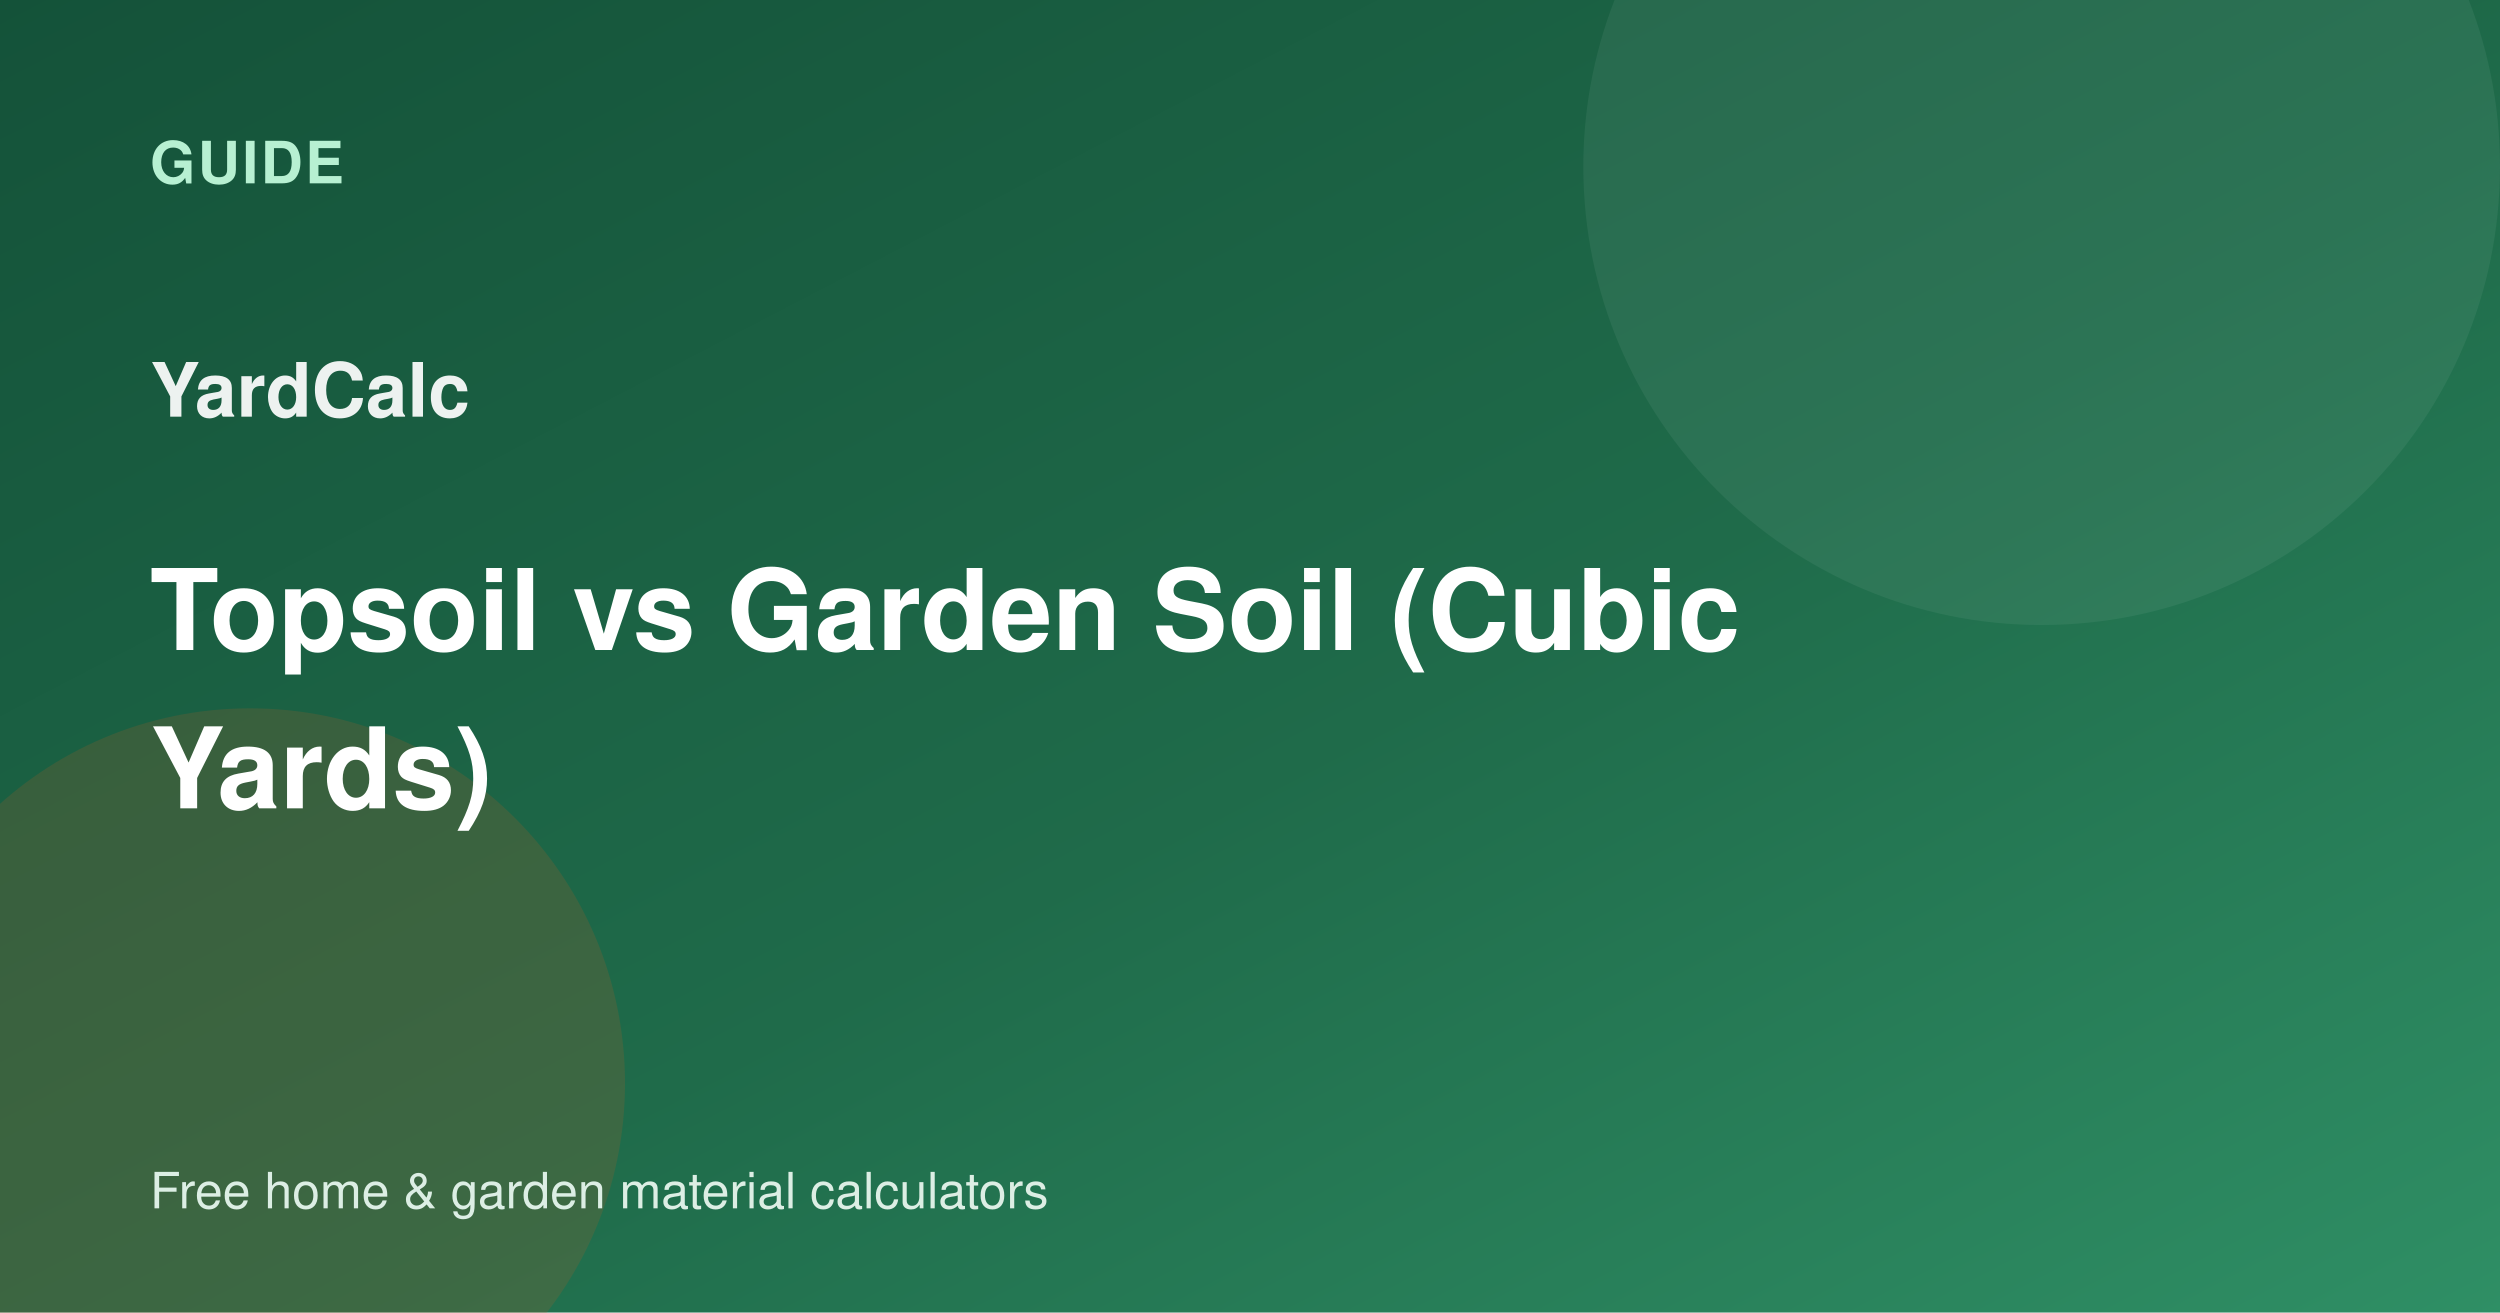
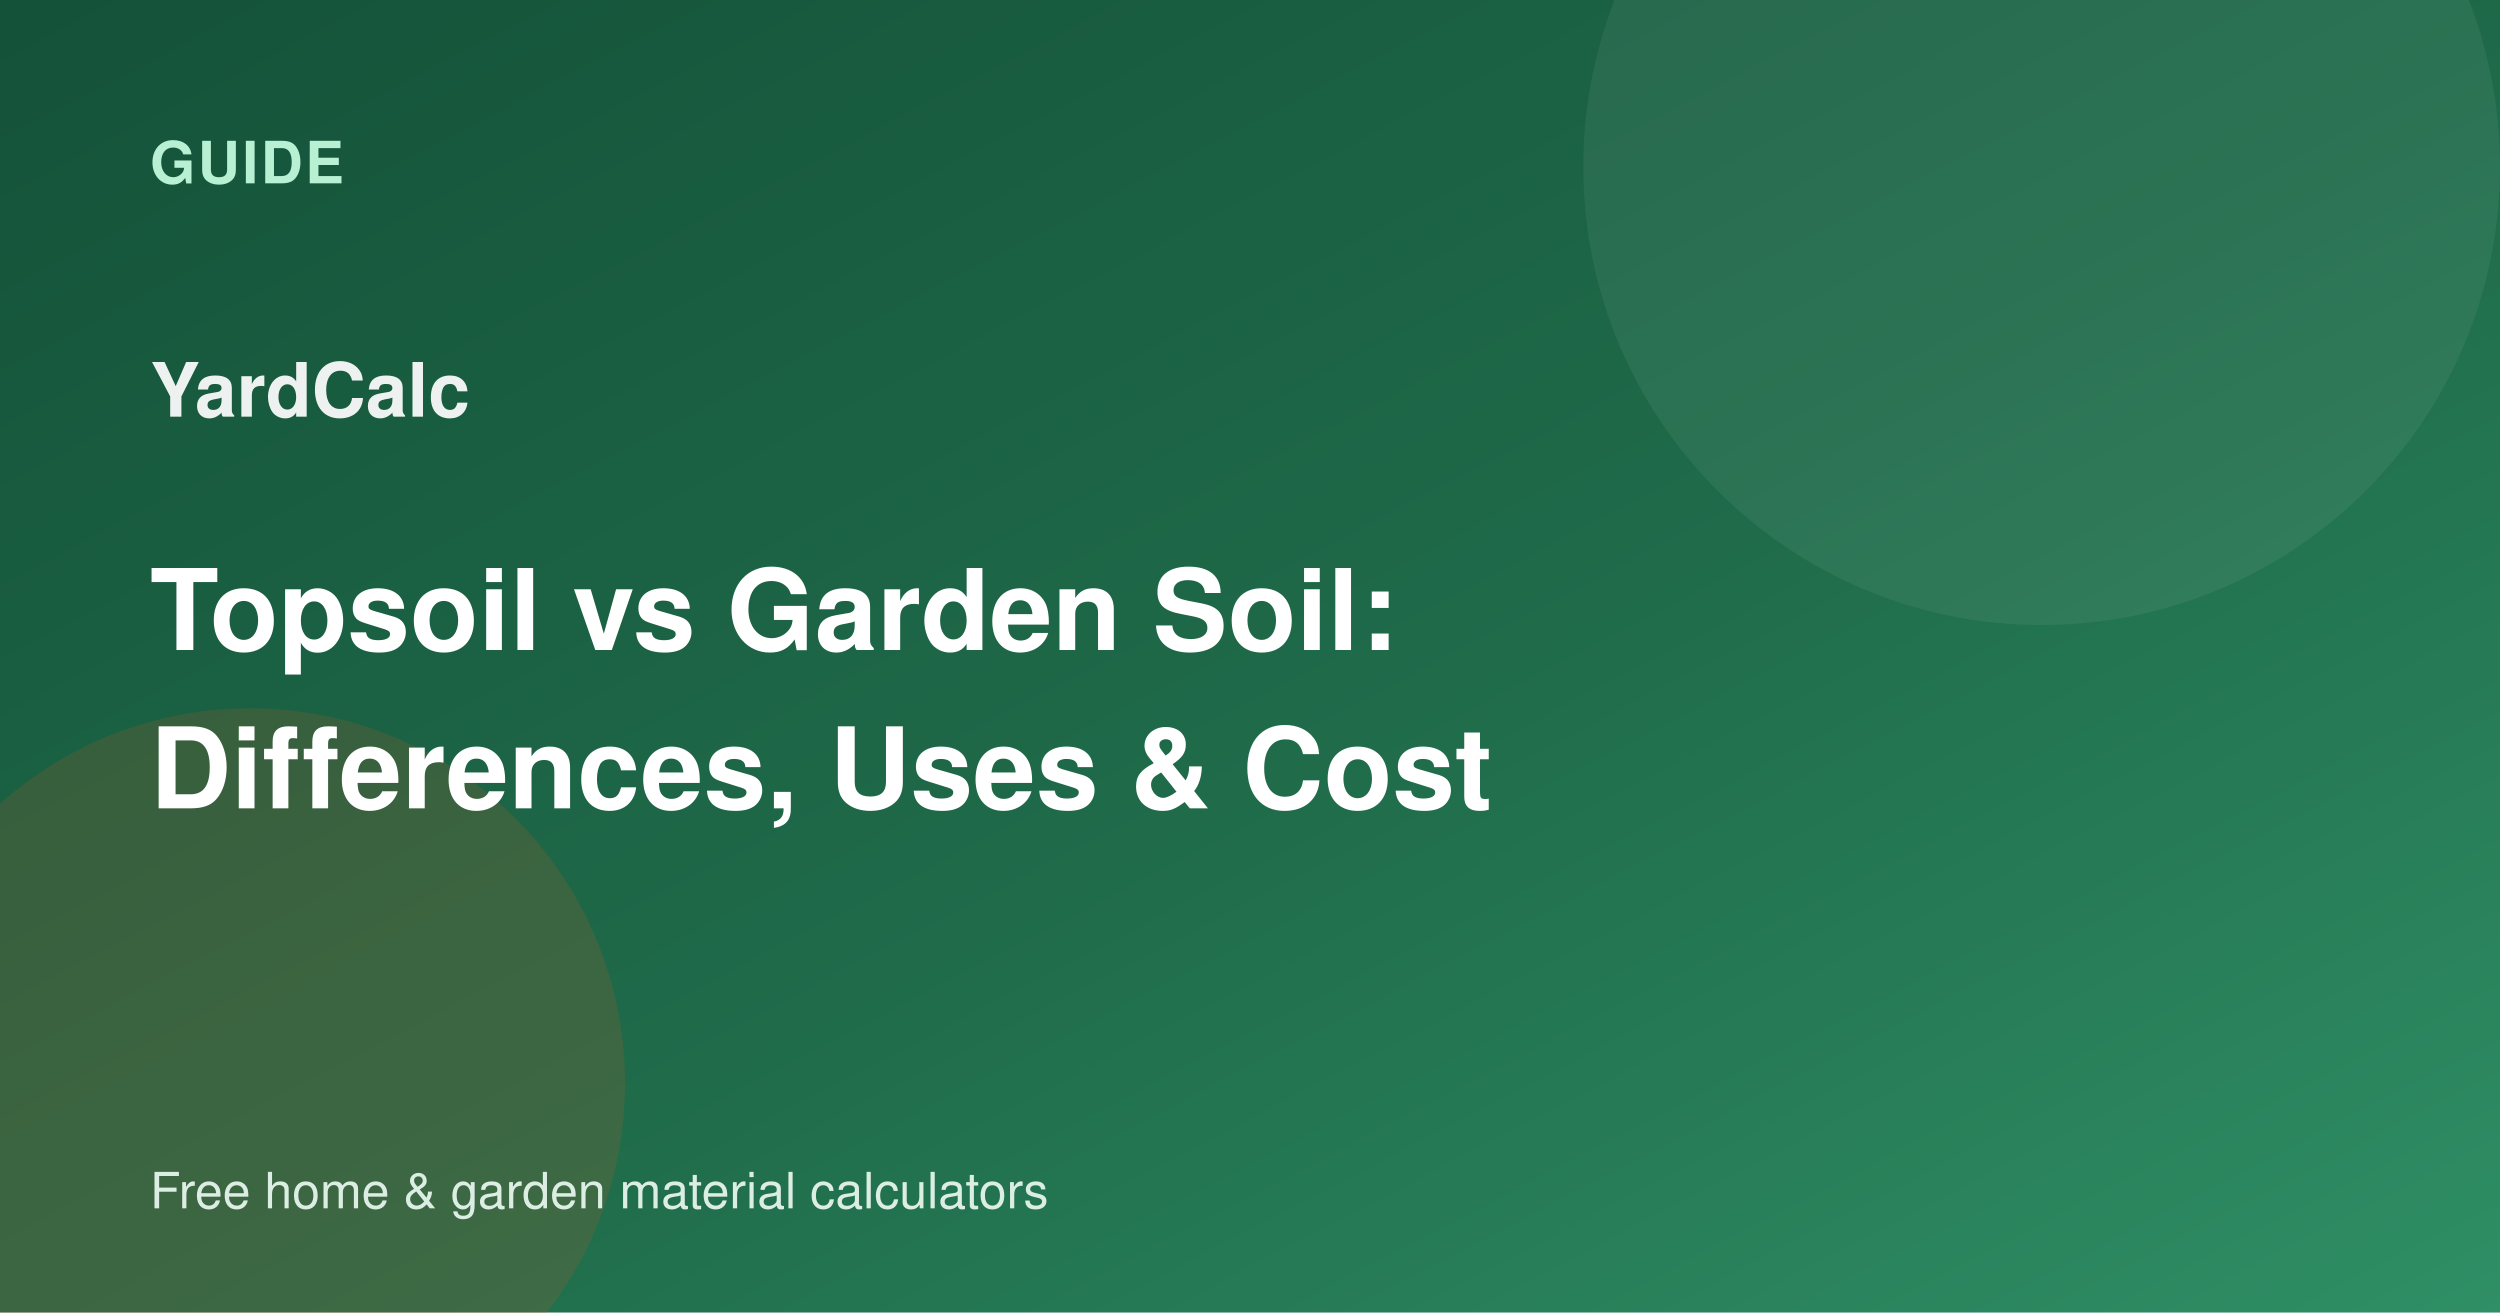
<svg xmlns="http://www.w3.org/2000/svg" width="1200" height="630" viewBox="0 0 1200 630">
  <defs>
    <linearGradient id="bg" x1="0" y1="0" x2="1" y2="1">
      <stop offset="0%" stop-color="#145239" />
      <stop offset="55%" stop-color="#1f6b4a" />
      <stop offset="100%" stop-color="#2f8f65" />
    </linearGradient>
  </defs>
  <rect width="1200" height="630" fill="url(#bg)" />
  <circle cx="980" cy="80" r="220" fill="#ffffff" fill-opacity="0.06" />
  <circle cx="120" cy="520" r="180" fill="#c45c26" fill-opacity="0.18" />
  <text x="72" y="88" font-family="ui-sans-serif, system-ui, Segoe UI, Helvetica, Arial, sans-serif" font-size="28" font-weight="600" fill="#b7f0d2" letter-spacing="0.04em">GUIDE</text>
  <text x="72" y="200" font-family="ui-sans-serif, system-ui, Segoe UI, Helvetica, Arial, sans-serif" font-size="36" font-weight="700" fill="#ffffff" fill-opacity="0.92">YardCalc</text>
-   <text x="72" y="312" font-family="ui-sans-serif, system-ui, Segoe UI, Helvetica, Arial, sans-serif" font-size="54" font-weight="700" fill="#ffffff">Topsoil vs Garden Soil (Cubic</text>
-   <text x="72" y="388" font-family="ui-sans-serif, system-ui, Segoe UI, Helvetica, Arial, sans-serif" font-size="54" font-weight="700" fill="#ffffff">Yards)</text>
+   <text x="72" y="312" font-family="ui-sans-serif, system-ui, Segoe UI, Helvetica, Arial, sans-serif" font-size="54" font-weight="700" fill="#ffffff">Topsoil vs Garden Soil:</text>
+   <text x="72" y="388" font-family="ui-sans-serif, system-ui, Segoe UI, Helvetica, Arial, sans-serif" font-size="54" font-weight="700" fill="#ffffff">Differences, Uses &amp; Cost</text>
  <text x="72" y="580" font-family="ui-sans-serif, system-ui, Segoe UI, Helvetica, Arial, sans-serif" font-size="24" fill="#dceee4">Free home &amp; garden material calculators</text>
</svg>
